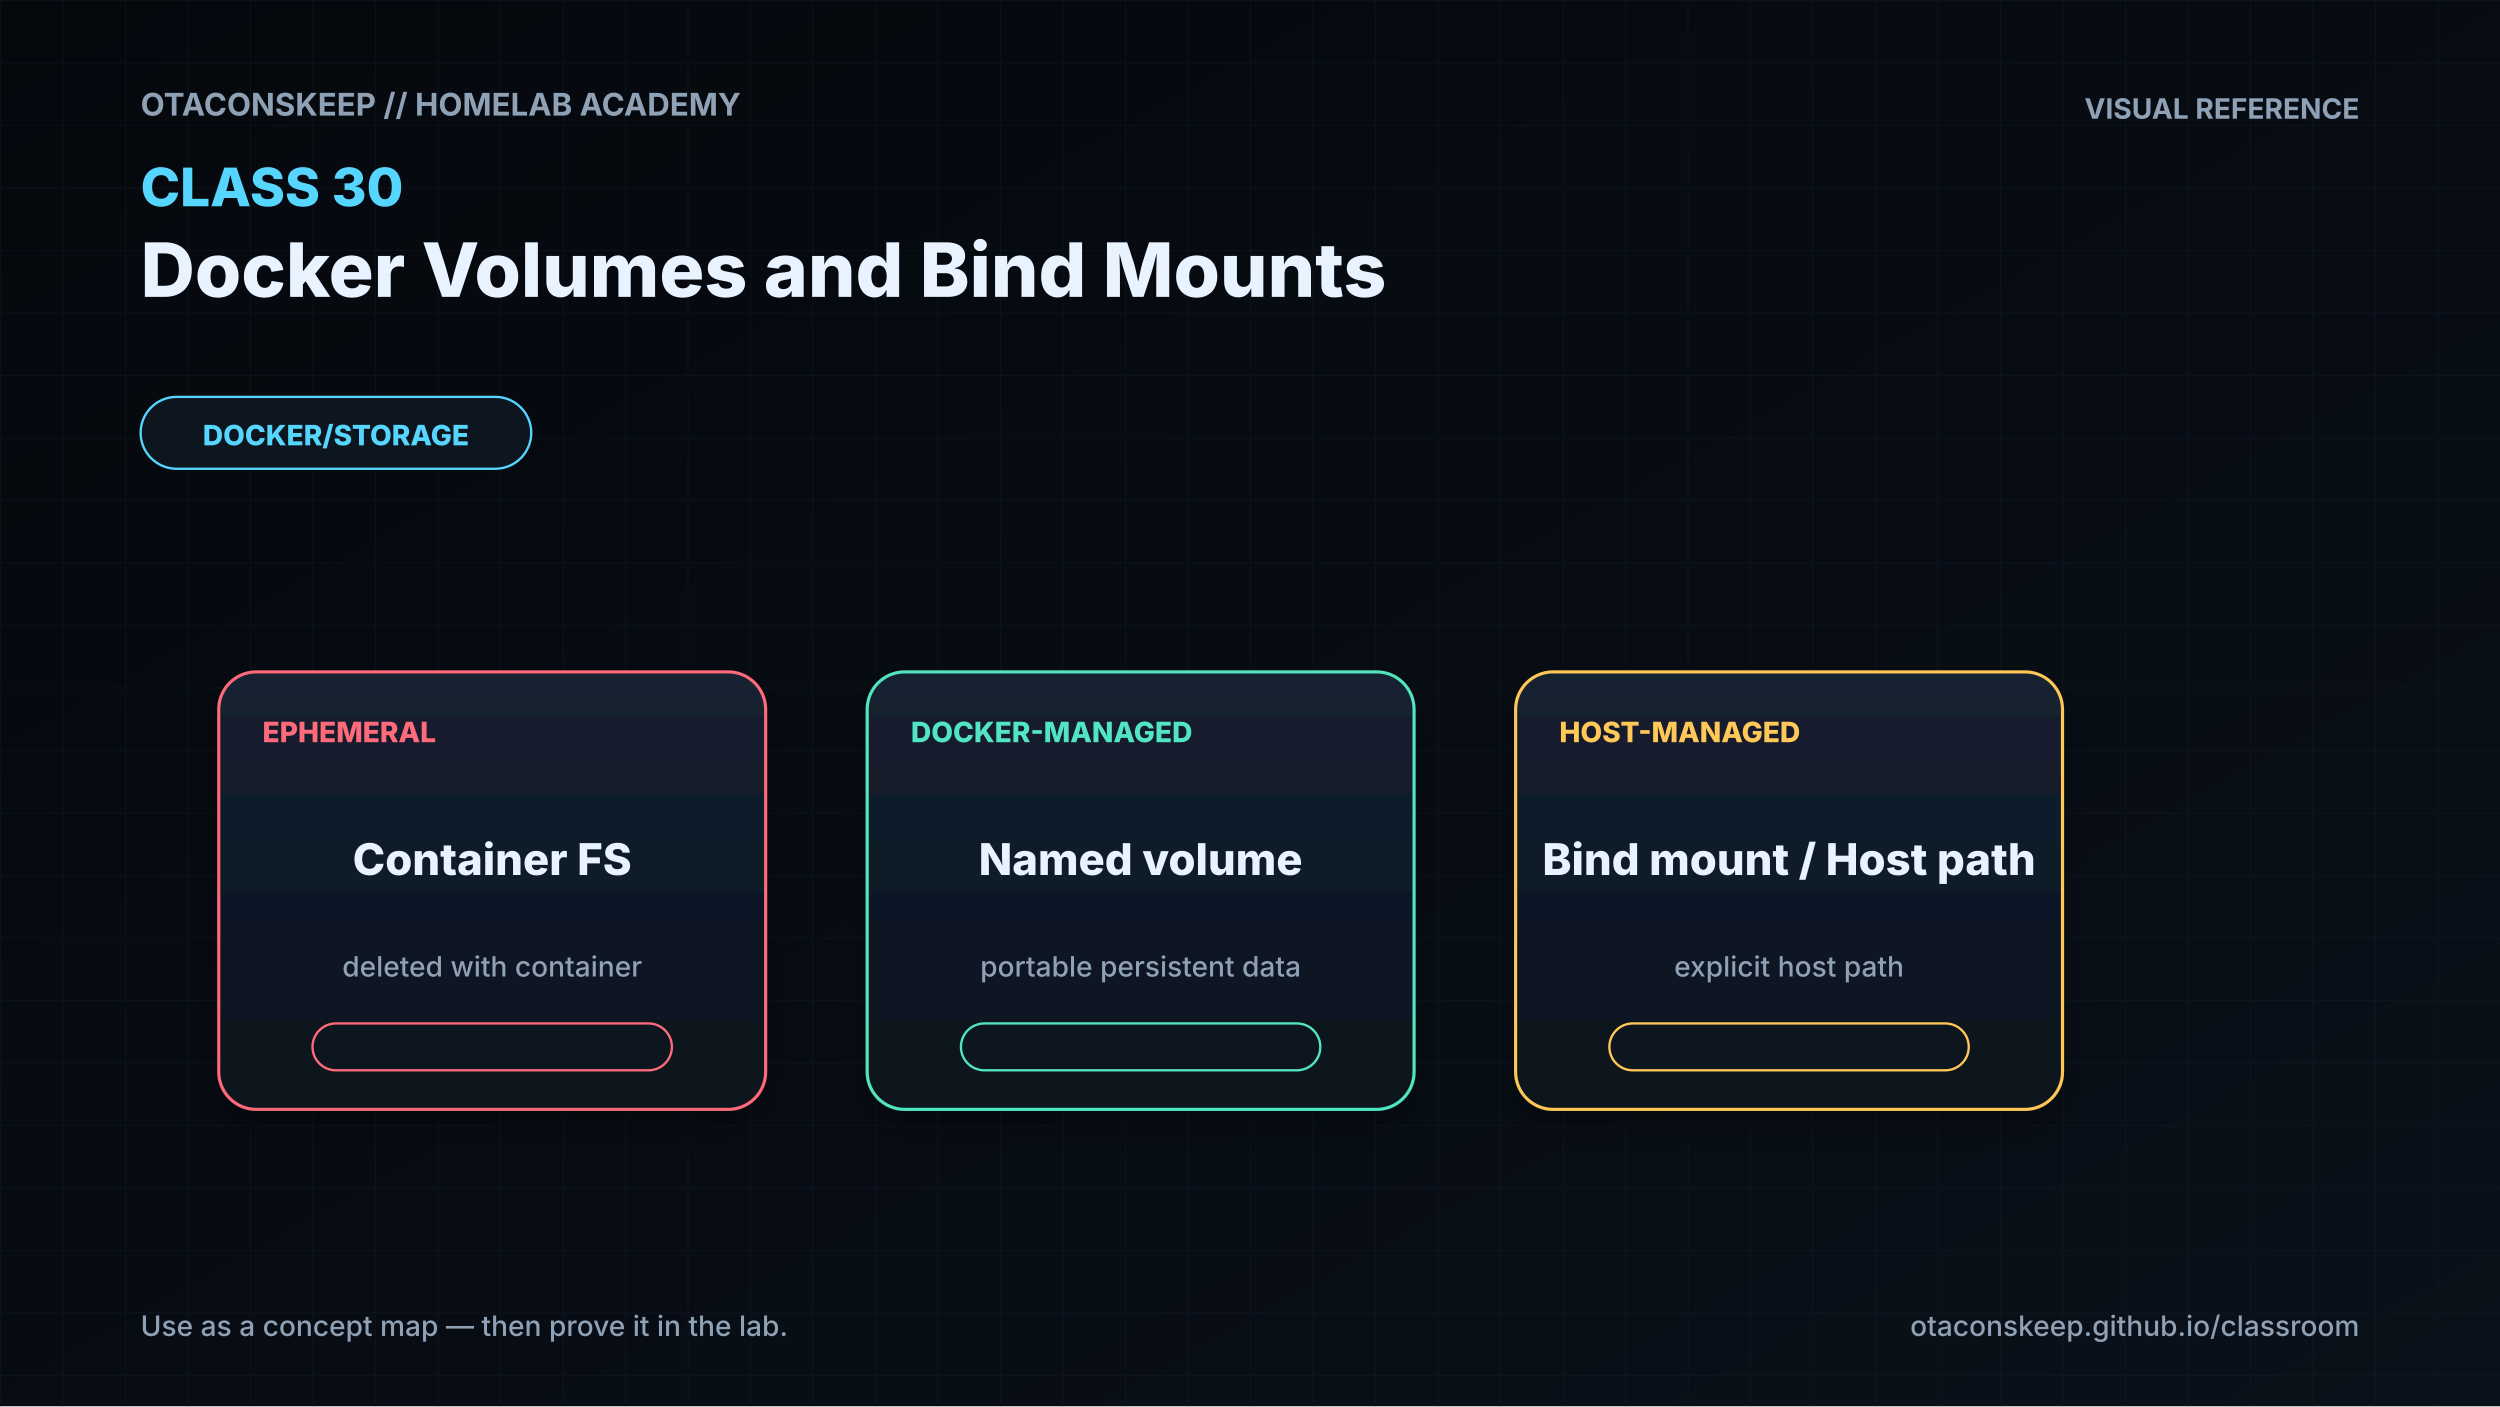
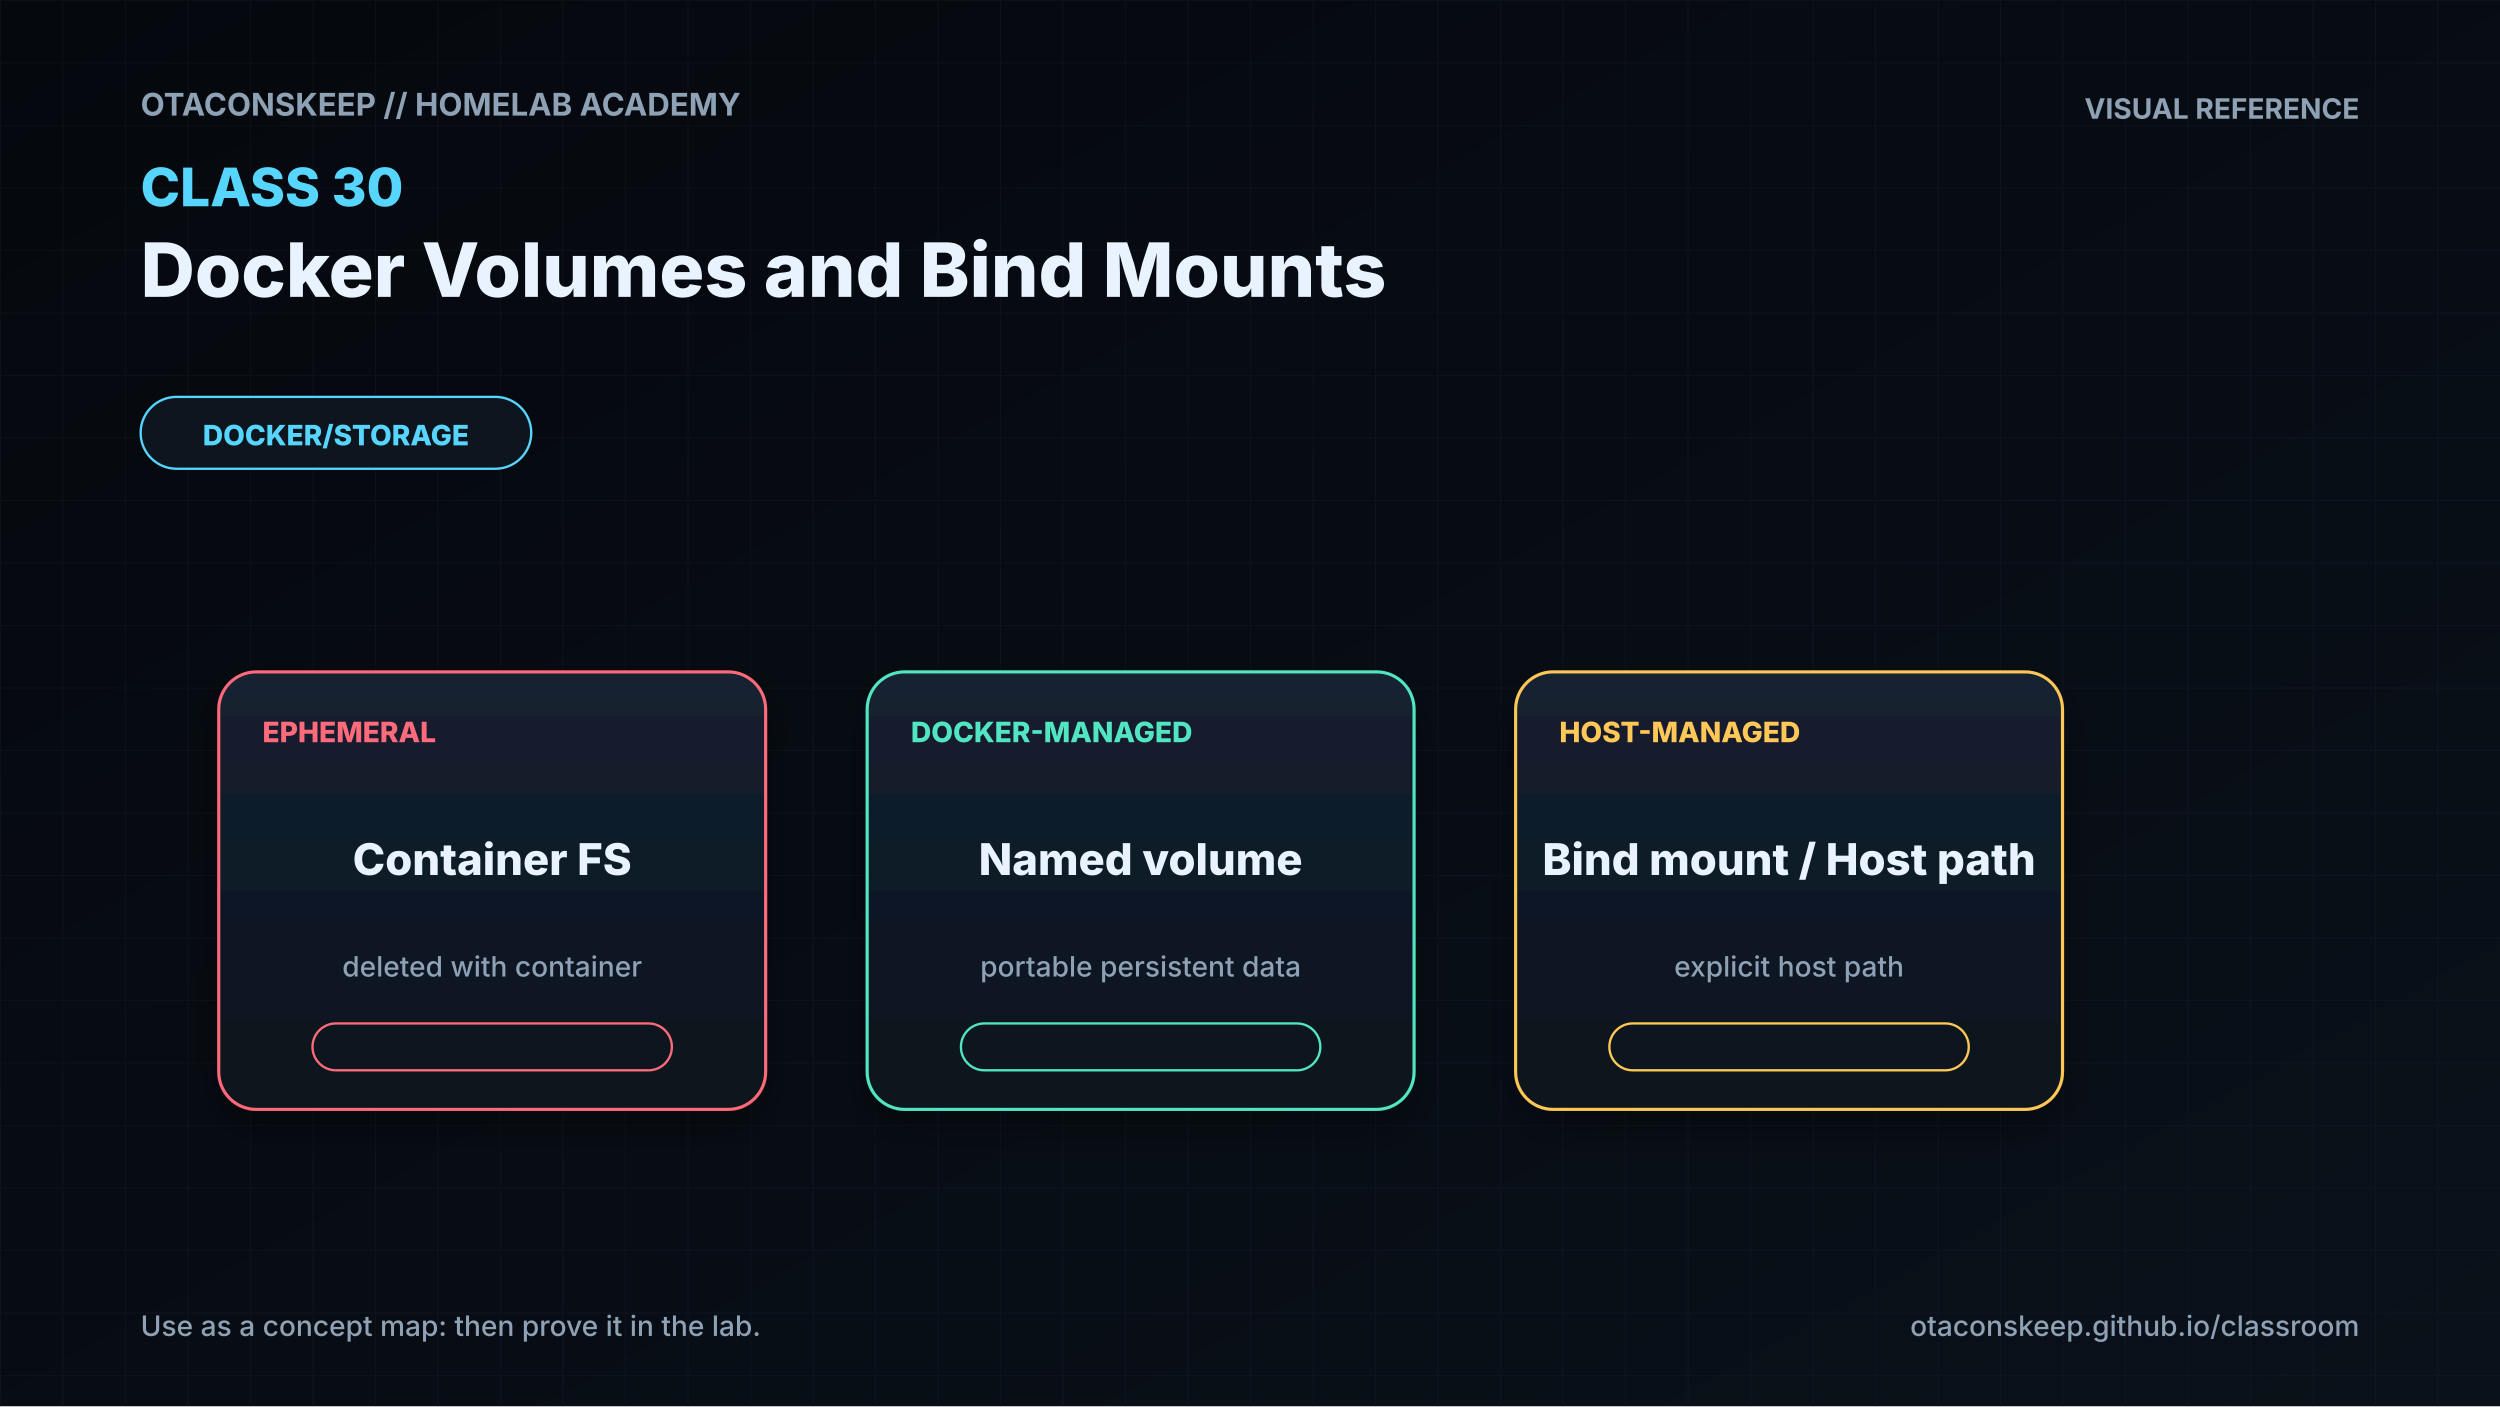
<svg xmlns="http://www.w3.org/2000/svg" width="1600" height="900" viewBox="0 0 1600 900">
  <defs>
    <linearGradient id="bg" x1="0" y1="0" x2="1" y2="1">
      <stop offset="0" stop-color="#05080d" />
      <stop offset="1" stop-color="#0a111a" />
    </linearGradient>
    <linearGradient id="glass" x1="0" y1="0" x2="0" y2="1">
      <stop offset="0" stop-color="#142131" />
      <stop offset="1" stop-color="#0b121b" />
    </linearGradient>
    <filter id="shadow" x="-30%" y="-30%" width="160%" height="160%">
      <feDropShadow dx="0" dy="12" stdDeviation="12" flood-color="#000" flood-opacity="0.35" />
    </filter>
    <filter id="glow">
      <feGaussianBlur stdDeviation="4" result="blur" />
      <feMerge>
        <feMergeNode in="blur" />
        <feMergeNode in="SourceGraphic" />
      </feMerge>
    </filter>
    <pattern id="grid" width="40" height="40" patternUnits="userSpaceOnUse">
      <path d="M 40 0 L 0 0 0 40" fill="none" stroke="#182331" stroke-width="1" opacity="0.55" />
    </pattern>
  </defs>
  <rect width="100%" height="100%" fill="url(#bg)" />
  <rect width="100%" height="100%" fill="url(#grid)" opacity="0.65" />
  <text x="90" y="74" font-family="Inter,Segoe UI,Arial,sans-serif" font-size="20" font-weight="700" fill="#8ea1b5" text-anchor="start" opacity="1">OTACONSKEEP // HOMELAB ACADEMY</text>
  <text x="90" y="132" font-family="Inter,Segoe UI,Arial,sans-serif" font-size="34" font-weight="800" fill="#56d6ff" text-anchor="start" opacity="1">CLASS 30</text>
  <text x="90" y="190" font-family="Inter,Segoe UI,Arial,sans-serif" font-size="48" font-weight="800" fill="#e8f3ff" text-anchor="start" opacity="1">Docker Volumes and Bind Mounts</text>
  <rect x="90" y="254" width="250" height="46" rx="23" fill="#0d151e" stroke="#56d6ff" stroke-width="1.5" opacity="1" />
  <text x="215" y="285" font-family="Inter,Segoe UI,Arial,sans-serif" font-size="18" font-weight="800" fill="#56d6ff" text-anchor="middle" opacity="1">DOCKER/STORAGE</text>
  <text x="1510" y="76" font-family="Inter,Segoe UI,Arial,sans-serif" font-size="18" font-weight="700" fill="#8ea1b5" text-anchor="end" opacity="1">VISUAL REFERENCE</text>
  <rect x="140" y="430" width="350" height="280" rx="24" fill="url(#glass)" stroke="#ff6b7a" stroke-width="2" opacity="1" filter="url(#shadow)" />
  <text x="168" y="475" font-family="Inter,Segoe UI,Arial,sans-serif" font-size="18" font-weight="800" fill="#ff6b7a" text-anchor="start" opacity="1">EPHEMERAL</text>
  <text x="315" y="560" font-family="Inter,Segoe UI,Arial,sans-serif" font-size="28" font-weight="800" fill="#e8f3ff" text-anchor="middle" opacity="1">Container FS</text>
  <text x="315" y="625" font-family="Inter,Segoe UI,Arial,sans-serif" font-size="18" font-weight="500" fill="#8ea1b5" text-anchor="middle" opacity="1">deleted with container</text>
  <rect x="200" y="655" width="230" height="30" rx="15" fill="#0d151e" stroke="#ff6b7a" stroke-width="1.5" opacity="1" />
  <rect x="555" y="430" width="350" height="280" rx="24" fill="url(#glass)" stroke="#51e6c1" stroke-width="2" opacity="1" filter="url(#shadow)" />
  <text x="583" y="475" font-family="Inter,Segoe UI,Arial,sans-serif" font-size="18" font-weight="800" fill="#51e6c1" text-anchor="start" opacity="1">DOCKER-MANAGED</text>
  <text x="730" y="560" font-family="Inter,Segoe UI,Arial,sans-serif" font-size="28" font-weight="800" fill="#e8f3ff" text-anchor="middle" opacity="1">Named volume</text>
  <text x="730" y="625" font-family="Inter,Segoe UI,Arial,sans-serif" font-size="18" font-weight="500" fill="#8ea1b5" text-anchor="middle" opacity="1">portable persistent data</text>
  <rect x="615" y="655" width="230" height="30" rx="15" fill="#0d151e" stroke="#51e6c1" stroke-width="1.5" opacity="1" />
  <rect x="970" y="430" width="350" height="280" rx="24" fill="url(#glass)" stroke="#ffc857" stroke-width="2" opacity="1" filter="url(#shadow)" />
  <text x="998" y="475" font-family="Inter,Segoe UI,Arial,sans-serif" font-size="18" font-weight="800" fill="#ffc857" text-anchor="start" opacity="1">HOST-MANAGED</text>
  <text x="1145" y="560" font-family="Inter,Segoe UI,Arial,sans-serif" font-size="28" font-weight="800" fill="#e8f3ff" text-anchor="middle" opacity="1">Bind mount / Host path</text>
  <text x="1145" y="625" font-family="Inter,Segoe UI,Arial,sans-serif" font-size="18" font-weight="500" fill="#8ea1b5" text-anchor="middle" opacity="1">explicit host path</text>
  <rect x="1030" y="655" width="230" height="30" rx="15" fill="#0d151e" stroke="#ffc857" stroke-width="1.5" opacity="1" />
-   <text x="90" y="855" font-family="Inter,Segoe UI,Arial,sans-serif" font-size="18" font-weight="500" fill="#8ea1b5" text-anchor="start" opacity="1">Use as a concept map — then prove it in the lab.</text>
+   <text x="90" y="855" font-family="Inter,Segoe UI,Arial,sans-serif" font-size="18" font-weight="500" fill="#8ea1b5" text-anchor="start" opacity="1">Use as a concept map: then prove it in the lab.</text>
  <text x="1510" y="855" font-family="Inter,Segoe UI,Arial,sans-serif" font-size="18" font-weight="500" fill="#8ea1b5" text-anchor="end" opacity="1">otaconskeep.github.io/classroom</text>
</svg>
